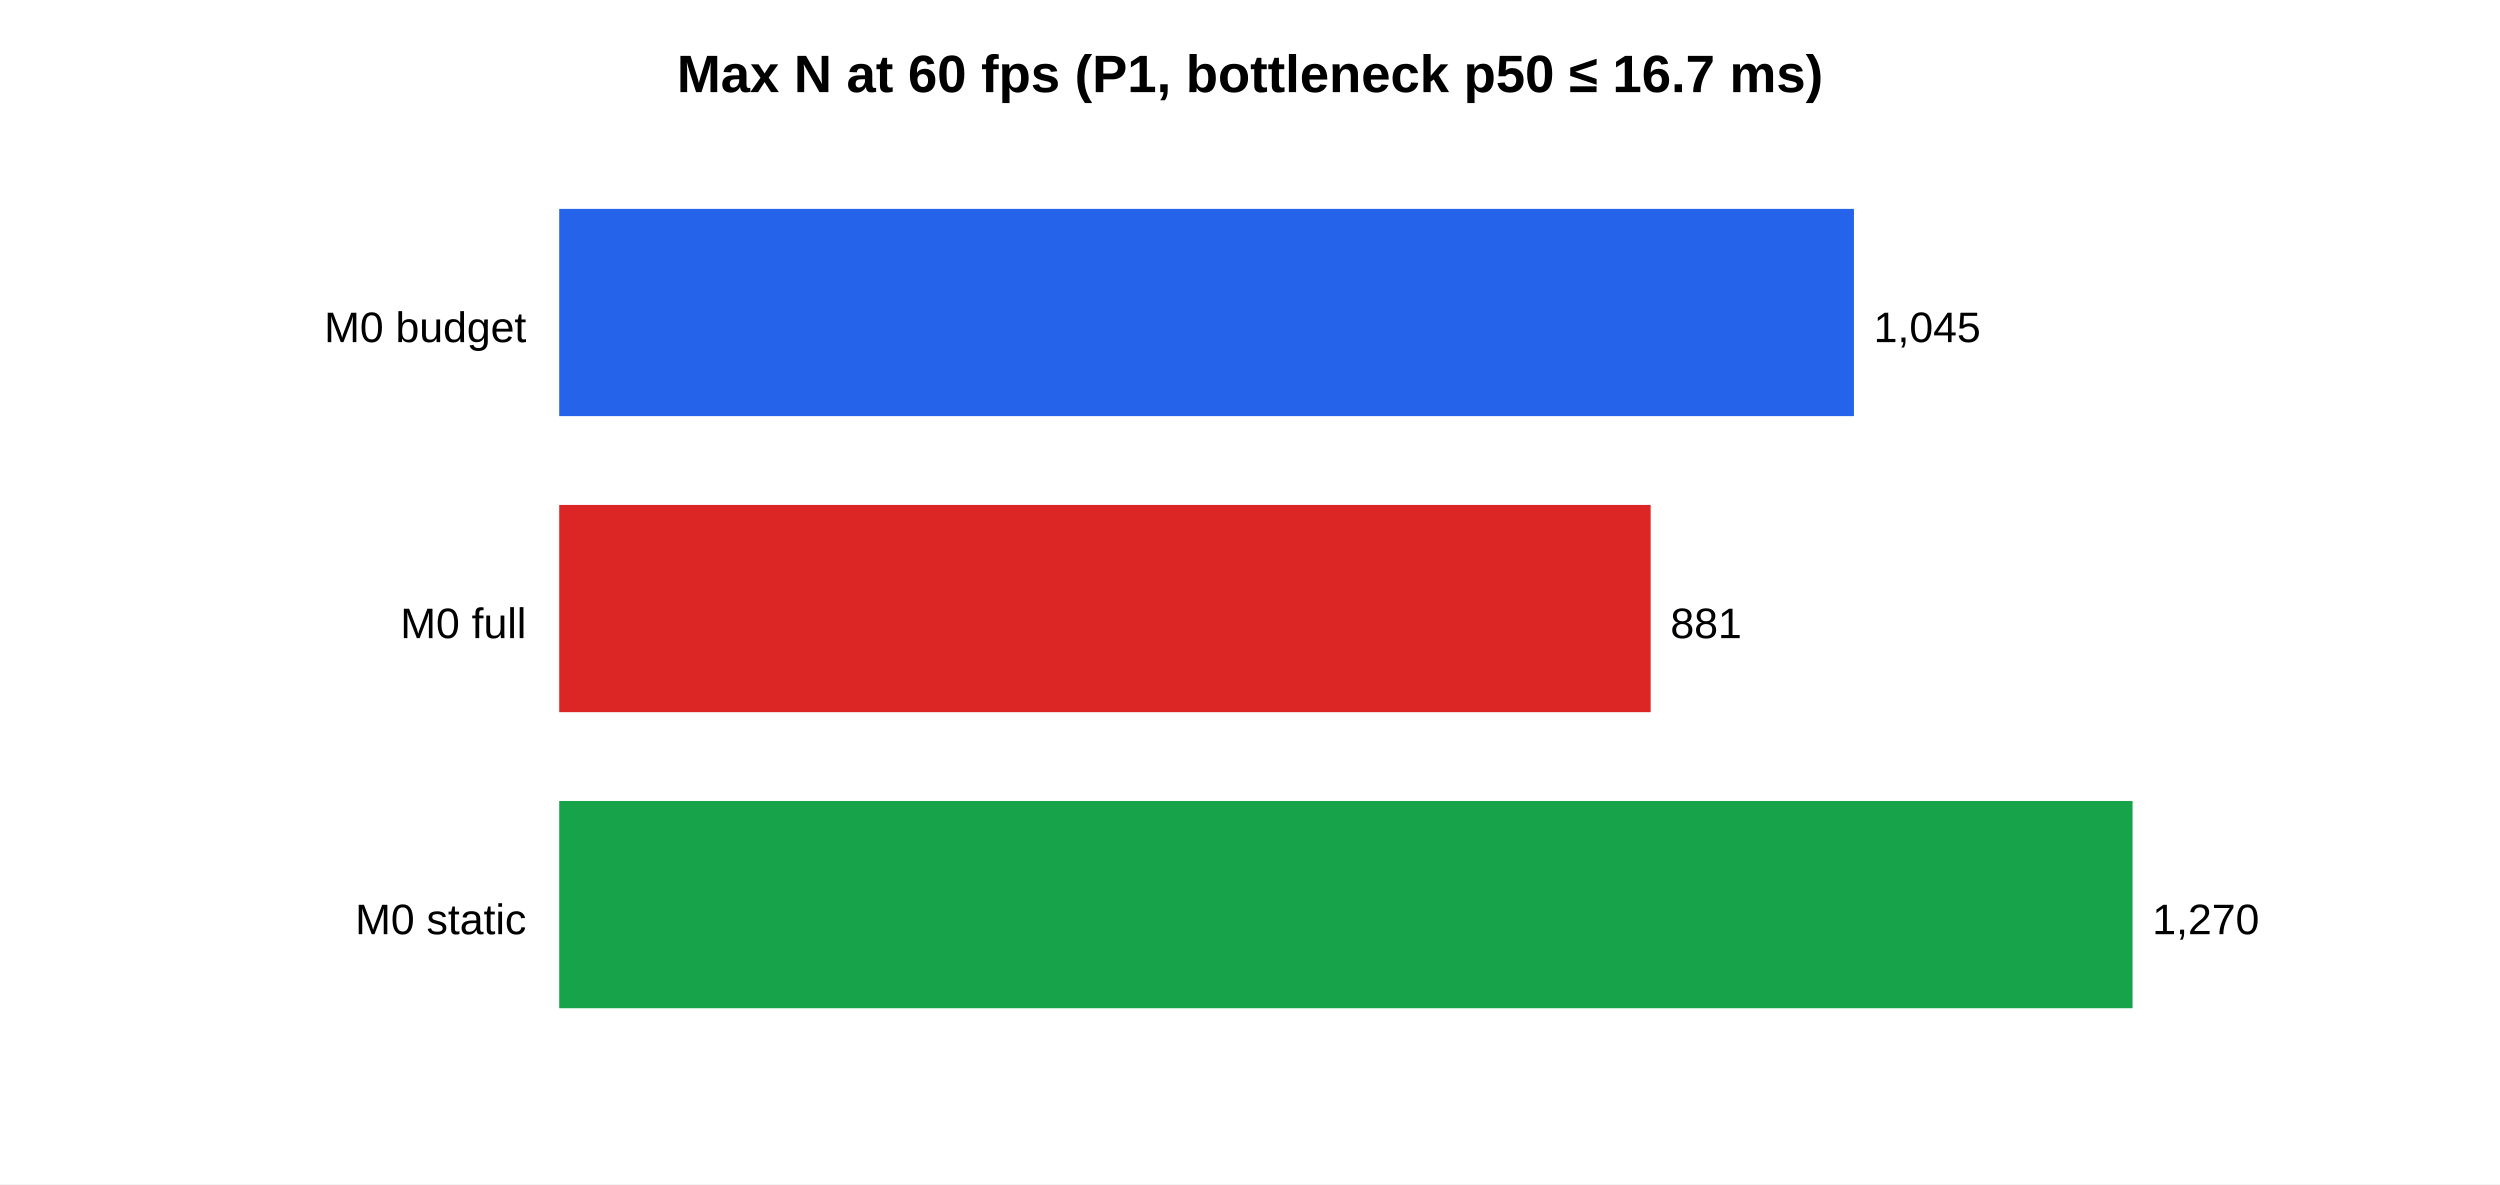
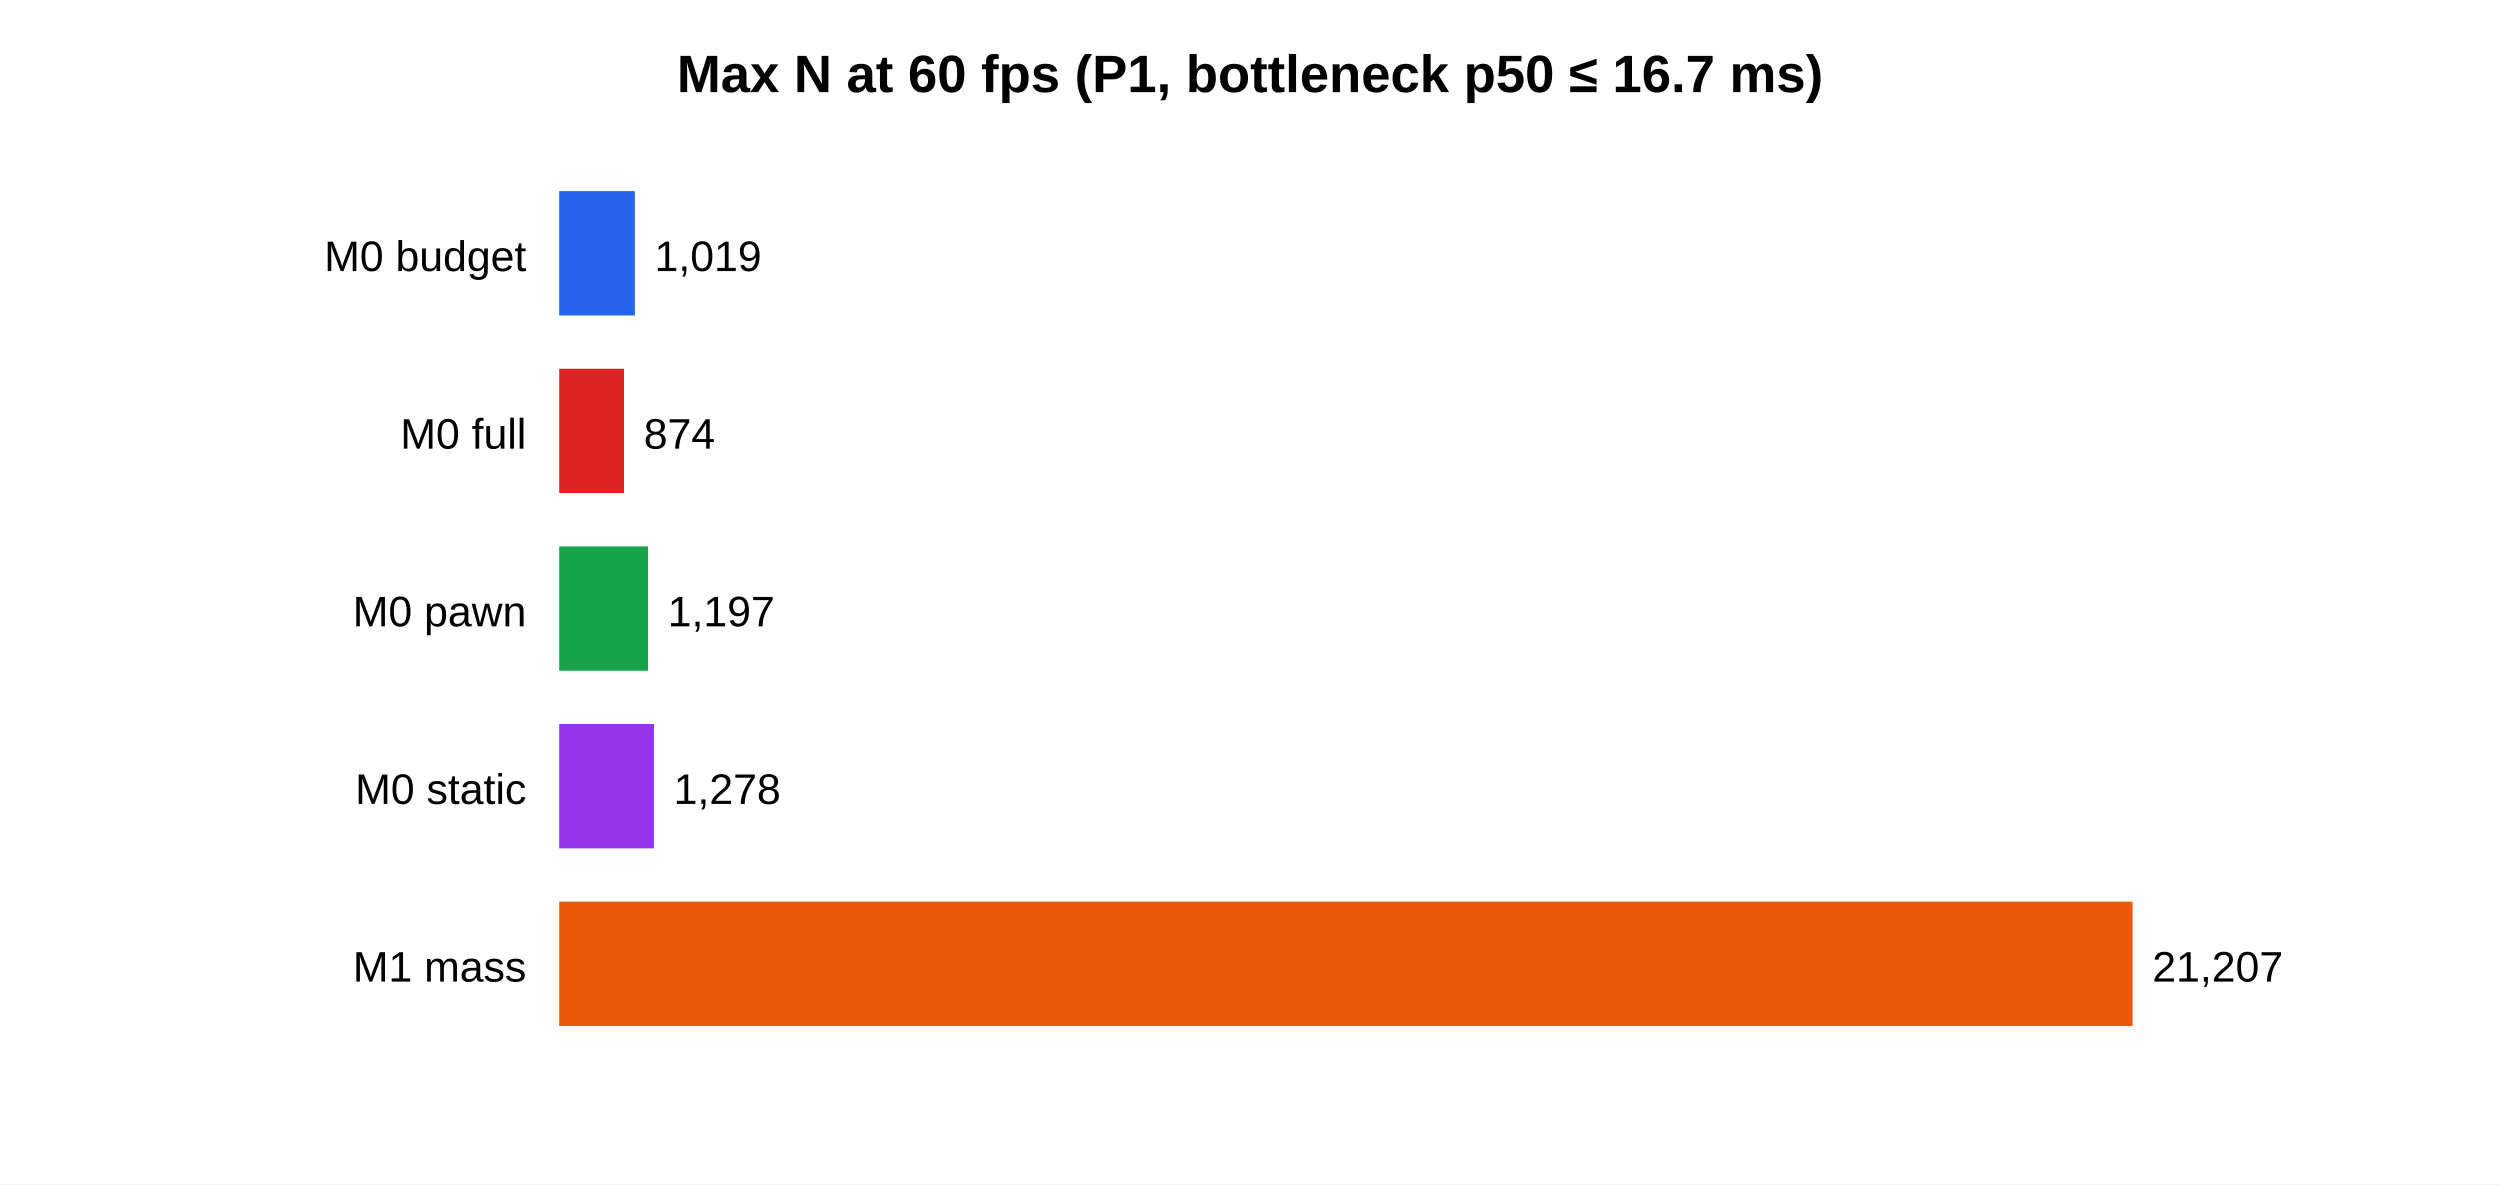
<svg xmlns="http://www.w3.org/2000/svg" width="760" height="360" viewBox="0 0 760 360" font-family="Segoe UI, Arial, sans-serif" font-size="13">
  <rect width="100%" height="100%" fill="white" />
  <text x="380.0" y="28" text-anchor="middle" font-size="16" font-weight="600">Max N at 60 fps (P1, bottleneck p50 ≤ 16.7 ms)</text>
-   <text x="160" y="104.0" text-anchor="end">M0 budget</text>
-   <rect x="170" y="63.5" width="393.6" height="63.0" fill="#2563eb" />
-   <text x="569.6" y="104.0">1,045</text>
-   <text x="160" y="194.0" text-anchor="end">M0 full</text>
-   <rect x="170" y="153.5" width="331.8" height="63.0" fill="#dc2626" />
-   <text x="507.8" y="194.0">881</text>
-   <text x="160" y="284.0" text-anchor="end">M0 static</text>
-   <rect x="170" y="243.5" width="478.3" height="63.0" fill="#16a34a" />
-   <text x="654.3" y="284.0">1,270</text>
+   <text x="160" y="82.4" text-anchor="end">M0 budget</text>
+   <rect x="170" y="58.1" width="23.0" height="37.8" fill="#2563eb" />
+   <text x="199.0" y="82.4">1,019</text>
+   <text x="160" y="136.4" text-anchor="end">M0 full</text>
+   <rect x="170" y="112.1" width="19.7" height="37.8" fill="#dc2626" />
+   <text x="195.7" y="136.4">874</text>
+   <text x="160" y="190.4" text-anchor="end">M0 pawn</text>
+   <rect x="170" y="166.1" width="27.0" height="37.8" fill="#16a34a" />
+   <text x="203.0" y="190.4">1,197</text>
+   <text x="160" y="244.4" text-anchor="end">M0 static</text>
+   <rect x="170" y="220.1" width="28.8" height="37.8" fill="#9333ea" />
+   <text x="204.8" y="244.4">1,278</text>
+   <text x="160" y="298.4" text-anchor="end">M1 mass</text>
+   <rect x="170" y="274.1" width="478.3" height="37.8" fill="#ea580c" />
+   <text x="654.3" y="298.4">21,207</text>
</svg>
